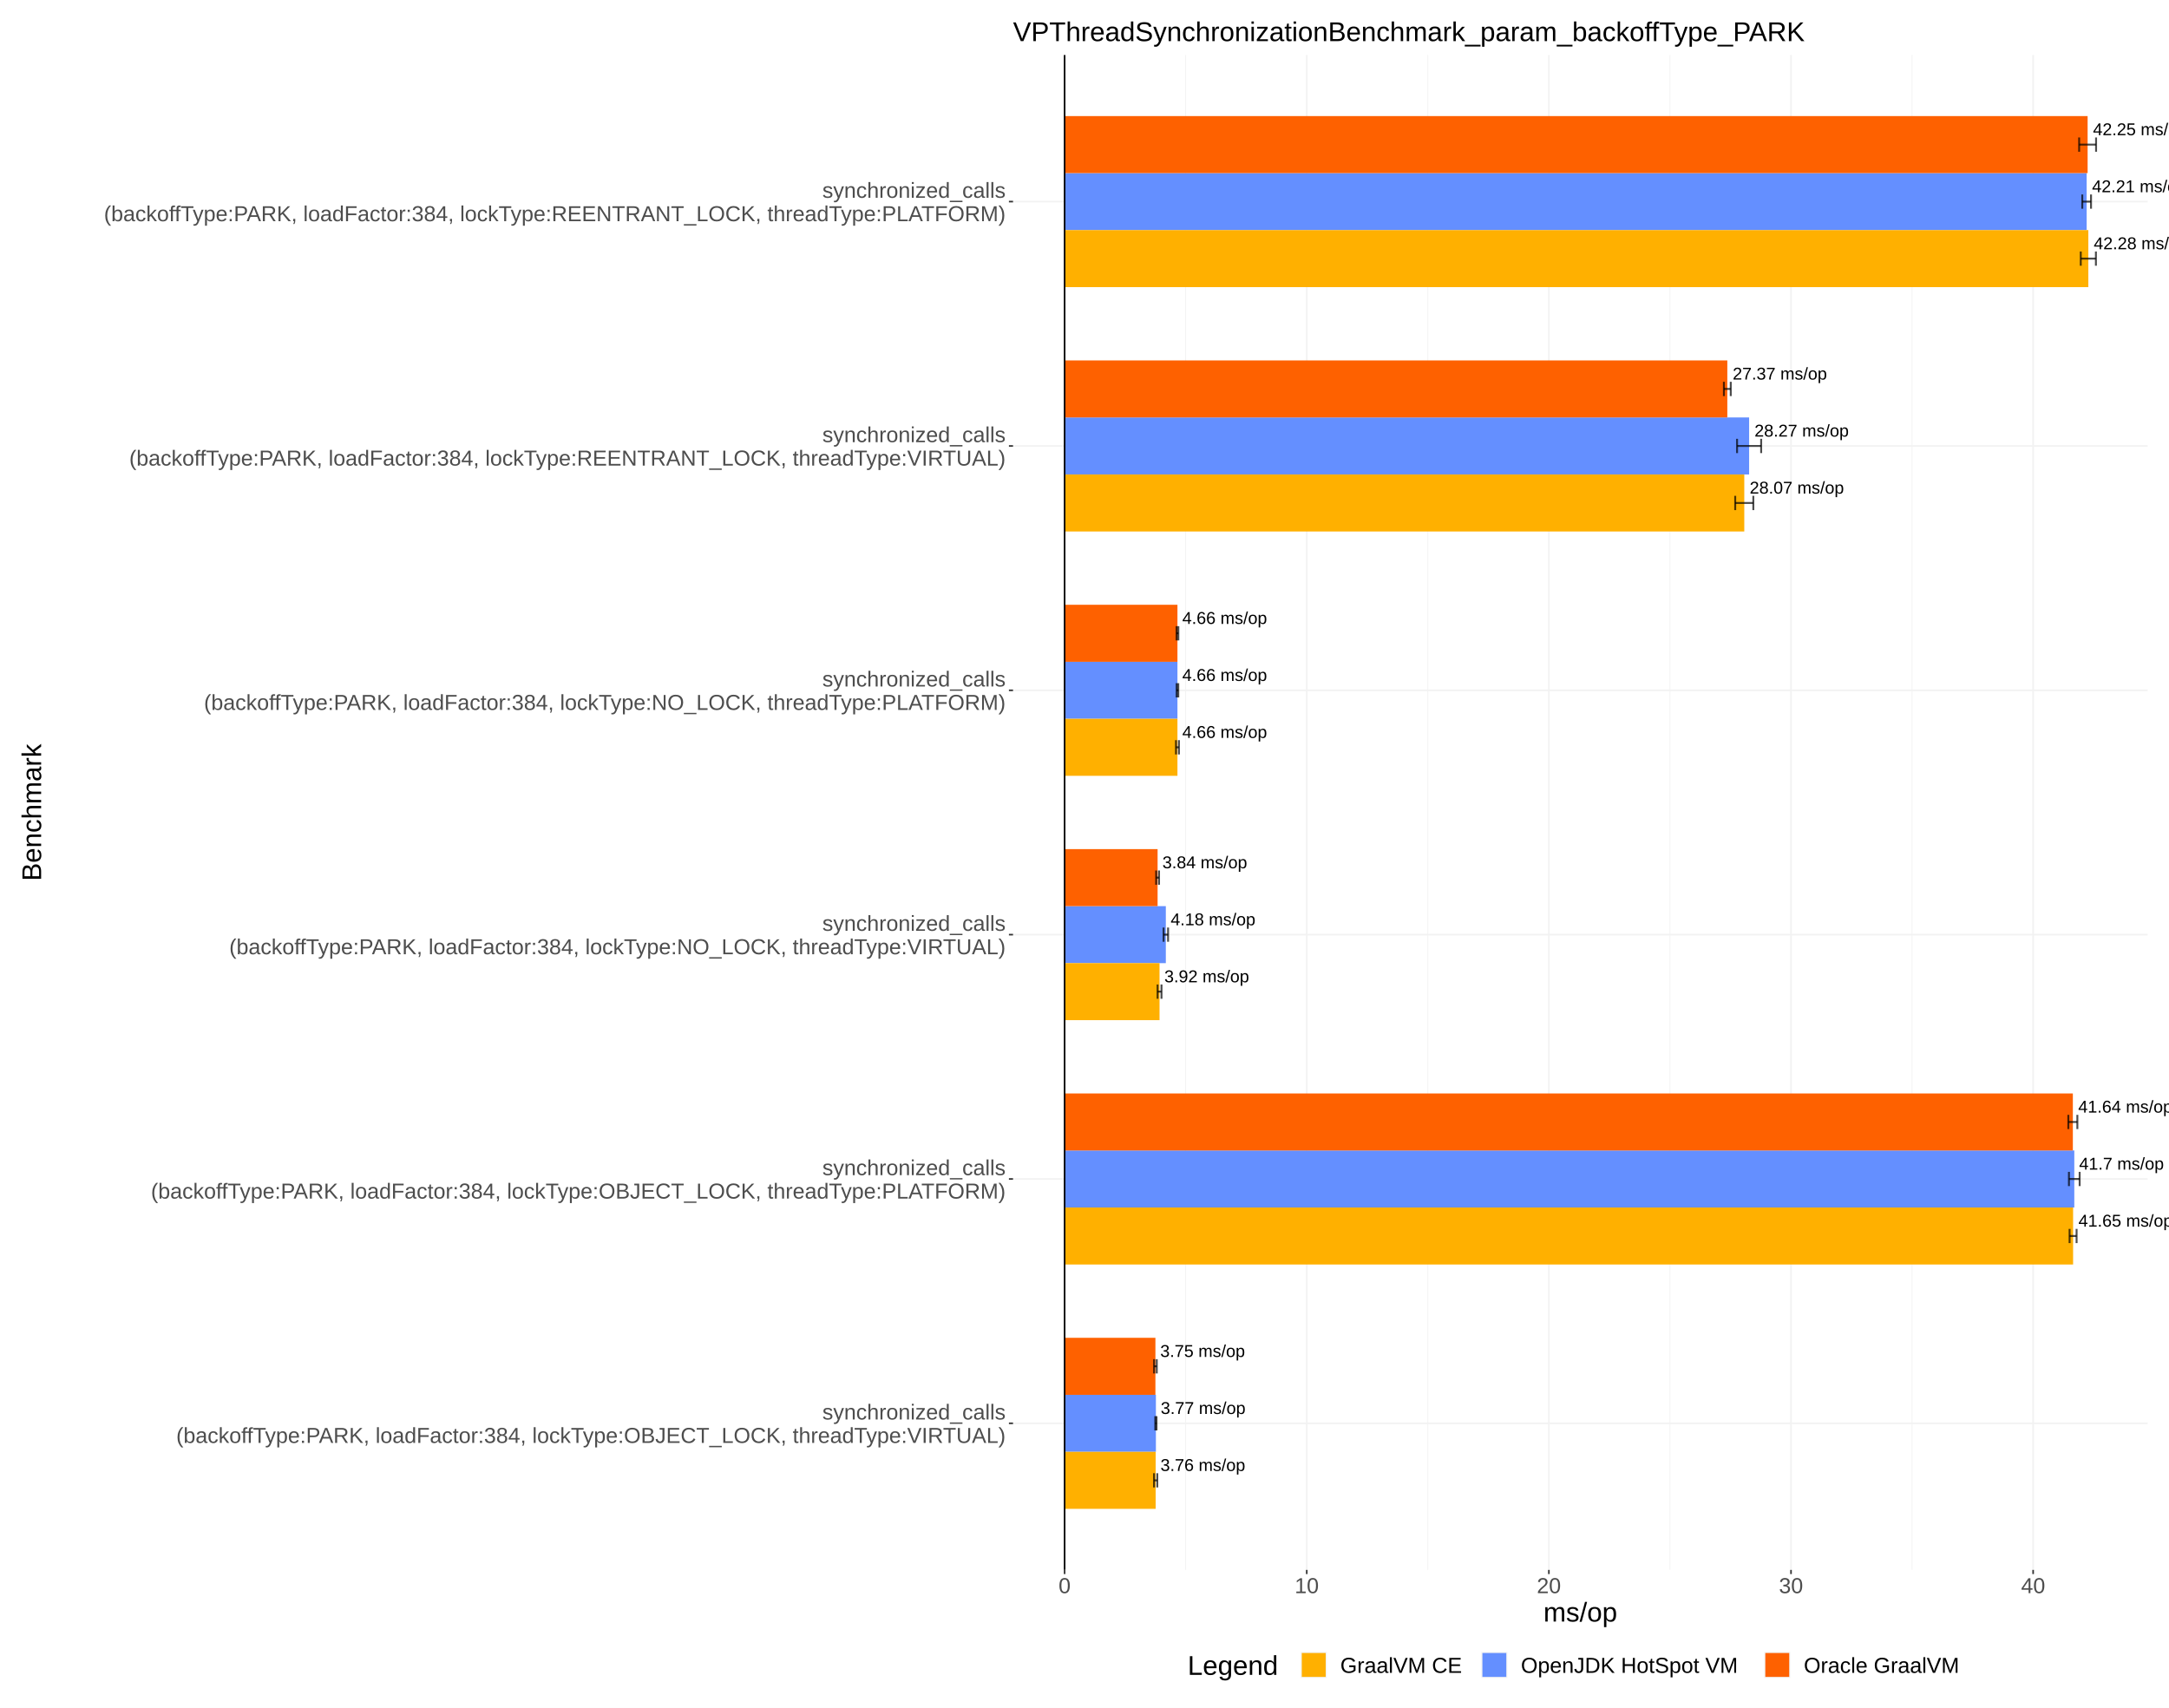
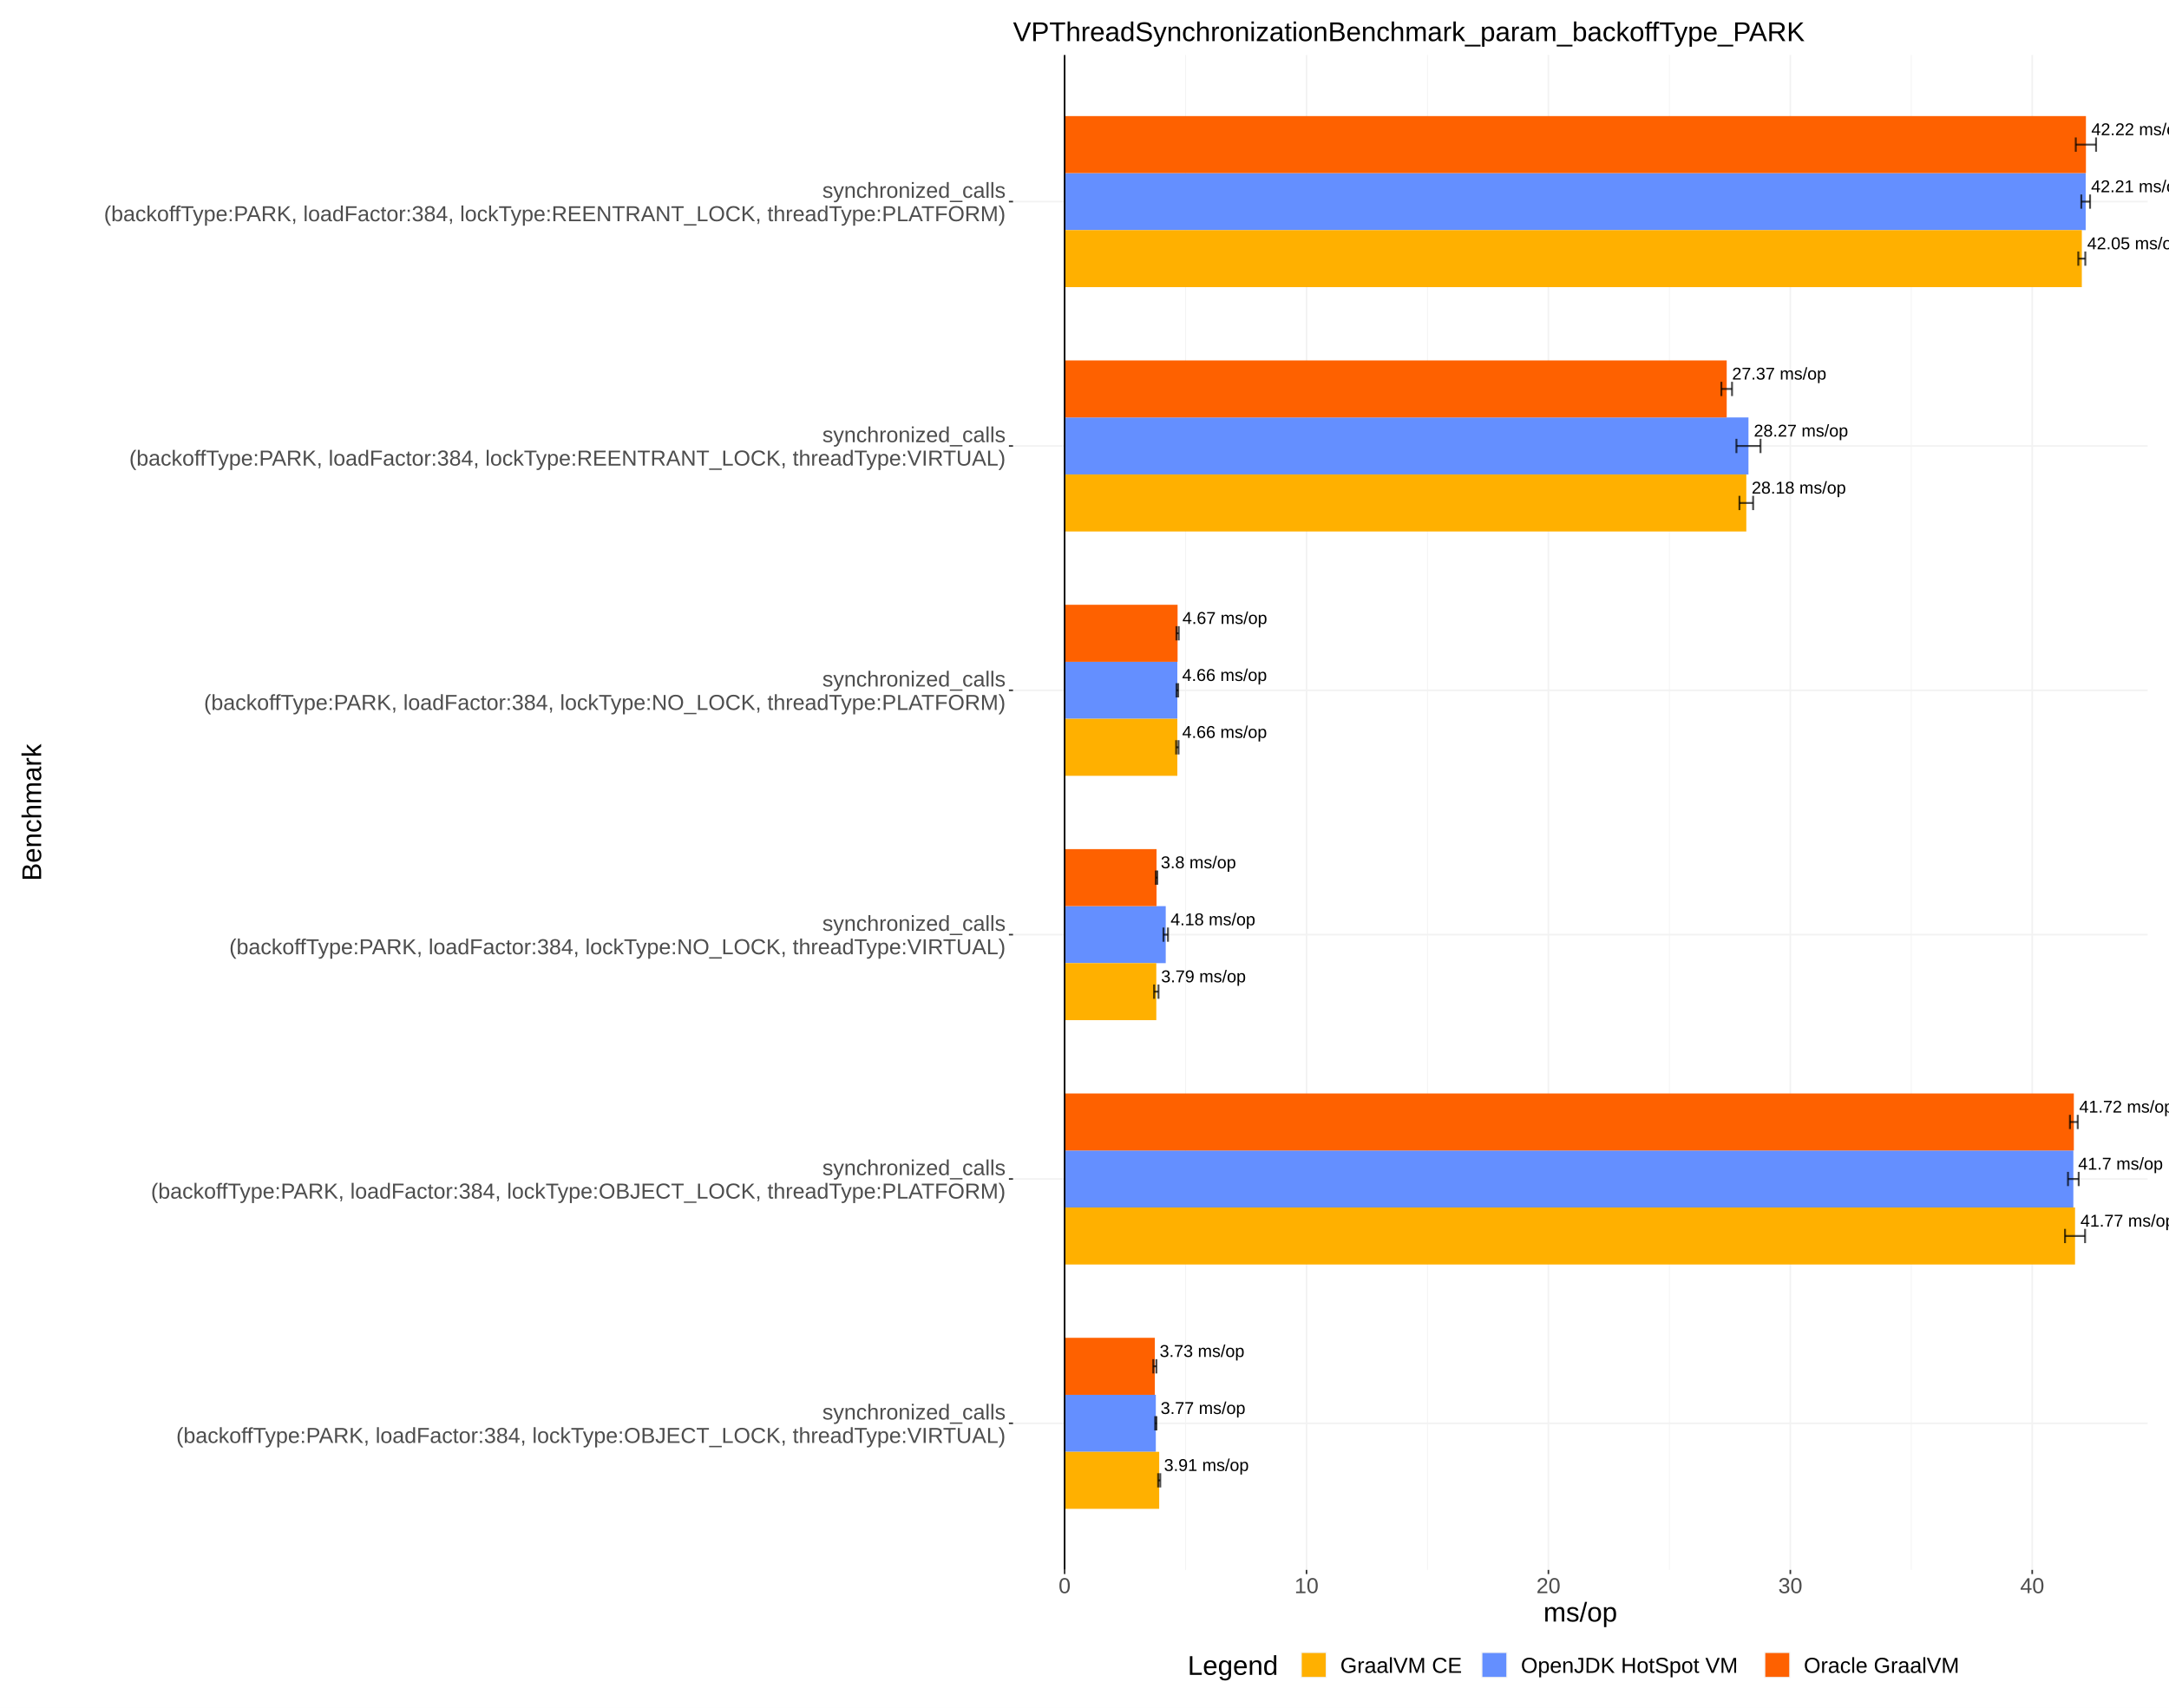
<svg xmlns="http://www.w3.org/2000/svg" class="svglite" width="1440.00pt" height="1133.86pt" viewBox="0 0 1440.00 1133.86">
  <defs>
    <style type="text/css">
    .svglite line, .svglite polyline, .svglite polygon, .svglite path, .svglite rect, .svglite circle {
      fill: none;
      stroke: #000000;
      stroke-linecap: round;
      stroke-linejoin: round;
      stroke-miterlimit: 10.00;
    }
    .svglite text {
      white-space: pre;
    }
  </style>
  </defs>
  <rect width="100%" height="100%" style="stroke: none; fill: #FFFFFF;" />
  <defs>
    <clipPath id="cpMC4wMHwxNDQwLjAwfDAuMDB8MTEzMy44Ng==">
      <rect x="0.00" y="0.00" width="1440.00" height="1133.86" />
    </clipPath>
  </defs>
  <g clip-path="url(#cpMC4wMHwxNDQwLjAwfDAuMDB8MTEzMy44Ng==)">
    <rect x="0.00" y="0.00" width="1440.00" height="1133.86" style="stroke-width: 1.07; stroke: #FFFFFF; fill: #FFFFFF;" />
    <rect x="672.56" y="36.52" width="753.27" height="1005.94" style="stroke-width: 1.07; stroke: none;" />
-     <polyline points="787.17,1042.46 787.17,36.52 " style="stroke-width: 0.53; stroke: #F2F2F2; stroke-linecap: butt;" />
-     <polyline points="947.92,1042.46 947.92,36.52 " style="stroke-width: 0.53; stroke: #F2F2F2; stroke-linecap: butt;" />
-     <polyline points="1108.67,1042.46 1108.67,36.52 " style="stroke-width: 0.53; stroke: #F2F2F2; stroke-linecap: butt;" />
-     <polyline points="1269.43,1042.46 1269.43,36.52 " style="stroke-width: 0.53; stroke: #F2F2F2; stroke-linecap: butt;" />
+     <polyline points="787.10,1042.46 787.10,36.52 " style="stroke-width: 0.53; stroke: #F2F2F2; stroke-linecap: butt;" />
+     <polyline points="947.70,1042.46 947.70,36.52 " style="stroke-width: 0.53; stroke: #F2F2F2; stroke-linecap: butt;" />
+     <polyline points="1108.30,1042.46 1108.30,36.52 " style="stroke-width: 0.53; stroke: #F2F2F2; stroke-linecap: butt;" />
+     <polyline points="1268.89,1042.46 1268.89,36.52 " style="stroke-width: 0.53; stroke: #F2F2F2; stroke-linecap: butt;" />
    <polyline points="672.56,945.11 1425.83,945.11 " style="stroke-width: 1.07; stroke: #F2F2F2; stroke-linecap: butt;" />
    <polyline points="672.56,782.86 1425.83,782.86 " style="stroke-width: 1.07; stroke: #F2F2F2; stroke-linecap: butt;" />
    <polyline points="672.56,620.62 1425.83,620.62 " style="stroke-width: 1.07; stroke: #F2F2F2; stroke-linecap: butt;" />
    <polyline points="672.56,458.37 1425.83,458.37 " style="stroke-width: 1.07; stroke: #F2F2F2; stroke-linecap: butt;" />
    <polyline points="672.56,296.12 1425.83,296.12 " style="stroke-width: 1.07; stroke: #F2F2F2; stroke-linecap: butt;" />
    <polyline points="672.56,133.87 1425.83,133.87 " style="stroke-width: 1.07; stroke: #F2F2F2; stroke-linecap: butt;" />
    <polyline points="706.80,1042.46 706.80,36.52 " style="stroke-width: 1.07; stroke: #F2F2F2; stroke-linecap: butt;" />
-     <polyline points="867.55,1042.46 867.55,36.52 " style="stroke-width: 1.07; stroke: #F2F2F2; stroke-linecap: butt;" />
-     <polyline points="1028.30,1042.46 1028.30,36.52 " style="stroke-width: 1.07; stroke: #F2F2F2; stroke-linecap: butt;" />
-     <polyline points="1189.05,1042.46 1189.05,36.52 " style="stroke-width: 1.07; stroke: #F2F2F2; stroke-linecap: butt;" />
-     <polyline points="1349.80,1042.46 1349.80,36.52 " style="stroke-width: 1.07; stroke: #F2F2F2; stroke-linecap: butt;" />
-     <rect x="706.80" y="926.18" width="60.60" height="37.86" style="stroke-width: 1.07; stroke: none; stroke-linecap: butt; stroke-linejoin: miter; fill: #648FFF;" />
-     <rect x="706.80" y="964.04" width="60.44" height="37.86" style="stroke-width: 1.07; stroke: none; stroke-linecap: butt; stroke-linejoin: miter; fill: #FFB000;" />
-     <rect x="706.80" y="888.33" width="60.28" height="37.86" style="stroke-width: 1.07; stroke: none; stroke-linecap: butt; stroke-linejoin: miter; fill: #FE6100;" />
-     <rect x="706.80" y="763.93" width="670.33" height="37.86" style="stroke-width: 1.07; stroke: none; stroke-linecap: butt; stroke-linejoin: miter; fill: #648FFF;" />
-     <rect x="706.80" y="801.79" width="669.53" height="37.86" style="stroke-width: 1.07; stroke: none; stroke-linecap: butt; stroke-linejoin: miter; fill: #FFB000;" />
-     <rect x="706.80" y="726.08" width="669.37" height="37.86" style="stroke-width: 1.07; stroke: none; stroke-linecap: butt; stroke-linejoin: miter; fill: #FE6100;" />
-     <rect x="706.80" y="601.69" width="67.19" height="37.86" style="stroke-width: 1.07; stroke: none; stroke-linecap: butt; stroke-linejoin: miter; fill: #648FFF;" />
-     <rect x="706.80" y="639.54" width="63.01" height="37.86" style="stroke-width: 1.07; stroke: none; stroke-linecap: butt; stroke-linejoin: miter; fill: #FFB000;" />
-     <rect x="706.80" y="563.83" width="61.73" height="37.86" style="stroke-width: 1.07; stroke: none; stroke-linecap: butt; stroke-linejoin: miter; fill: #FE6100;" />
-     <rect x="706.80" y="439.44" width="74.91" height="37.86" style="stroke-width: 1.07; stroke: none; stroke-linecap: butt; stroke-linejoin: miter; fill: #648FFF;" />
-     <rect x="706.80" y="477.30" width="74.91" height="37.86" style="stroke-width: 1.07; stroke: none; stroke-linecap: butt; stroke-linejoin: miter; fill: #FFB000;" />
-     <rect x="706.80" y="401.58" width="74.91" height="37.86" style="stroke-width: 1.07; stroke: none; stroke-linecap: butt; stroke-linejoin: miter; fill: #FE6100;" />
-     <rect x="706.80" y="277.19" width="454.44" height="37.86" style="stroke-width: 1.07; stroke: none; stroke-linecap: butt; stroke-linejoin: miter; fill: #648FFF;" />
-     <rect x="706.80" y="315.05" width="451.23" height="37.86" style="stroke-width: 1.07; stroke: none; stroke-linecap: butt; stroke-linejoin: miter; fill: #FFB000;" />
-     <rect x="706.80" y="239.33" width="439.97" height="37.86" style="stroke-width: 1.07; stroke: none; stroke-linecap: butt; stroke-linejoin: miter; fill: #FE6100;" />
-     <rect x="706.80" y="114.94" width="678.53" height="37.86" style="stroke-width: 1.07; stroke: none; stroke-linecap: butt; stroke-linejoin: miter; fill: #648FFF;" />
-     <rect x="706.80" y="152.80" width="679.65" height="37.86" style="stroke-width: 1.07; stroke: none; stroke-linecap: butt; stroke-linejoin: miter; fill: #FFB000;" />
-     <rect x="706.80" y="77.08" width="679.17" height="37.86" style="stroke-width: 1.07; stroke: none; stroke-linecap: butt; stroke-linejoin: miter; fill: #FE6100;" />
-     <text x="770.60" y="938.89" style="font-size: 11.38px; font-family: &quot;Liberation Sans&quot;;" textLength="63.96px" lengthAdjust="spacingAndGlyphs">3.77 ms/op</text>
-     <text x="770.44" y="976.75" style="font-size: 11.38px; font-family: &quot;Liberation Sans&quot;;" textLength="63.96px" lengthAdjust="spacingAndGlyphs">3.76 ms/op</text>
-     <text x="770.28" y="901.03" style="font-size: 11.38px; font-family: &quot;Liberation Sans&quot;;" textLength="63.96px" lengthAdjust="spacingAndGlyphs">3.75 ms/op</text>
-     <text x="1380.33" y="776.64" style="font-size: 11.38px; font-family: &quot;Liberation Sans&quot;;" textLength="63.96px" lengthAdjust="spacingAndGlyphs">41.7 ms/op</text>
-     <text x="1379.88" y="814.50" style="font-size: 11.38px; font-family: &quot;Liberation Sans&quot;;" textLength="71.19px" lengthAdjust="spacingAndGlyphs">41.65 ms/op</text>
-     <text x="1379.72" y="738.79" style="font-size: 11.38px; font-family: &quot;Liberation Sans&quot;;" textLength="71.19px" lengthAdjust="spacingAndGlyphs">41.64 ms/op</text>
-     <text x="777.19" y="614.39" style="font-size: 11.38px; font-family: &quot;Liberation Sans&quot;;" textLength="63.96px" lengthAdjust="spacingAndGlyphs">4.18 ms/op</text>
-     <text x="773.01" y="652.25" style="font-size: 11.38px; font-family: &quot;Liberation Sans&quot;;" textLength="63.96px" lengthAdjust="spacingAndGlyphs">3.92 ms/op</text>
-     <text x="771.72" y="576.54" style="font-size: 11.38px; font-family: &quot;Liberation Sans&quot;;" textLength="63.96px" lengthAdjust="spacingAndGlyphs">3.84 ms/op</text>
-     <text x="784.91" y="452.15" style="font-size: 11.38px; font-family: &quot;Liberation Sans&quot;;" textLength="63.96px" lengthAdjust="spacingAndGlyphs">4.66 ms/op</text>
-     <text x="784.91" y="490.00" style="font-size: 11.38px; font-family: &quot;Liberation Sans&quot;;" textLength="63.96px" lengthAdjust="spacingAndGlyphs">4.66 ms/op</text>
-     <text x="784.91" y="414.29" style="font-size: 11.38px; font-family: &quot;Liberation Sans&quot;;" textLength="63.96px" lengthAdjust="spacingAndGlyphs">4.66 ms/op</text>
-     <text x="1164.80" y="289.90" style="font-size: 11.38px; font-family: &quot;Liberation Sans&quot;;" textLength="71.19px" lengthAdjust="spacingAndGlyphs">28.27 ms/op</text>
-     <text x="1161.59" y="327.76" style="font-size: 11.38px; font-family: &quot;Liberation Sans&quot;;" textLength="71.19px" lengthAdjust="spacingAndGlyphs">28.07 ms/op</text>
-     <text x="1150.33" y="252.04" style="font-size: 11.38px; font-family: &quot;Liberation Sans&quot;;" textLength="71.19px" lengthAdjust="spacingAndGlyphs">27.37 ms/op</text>
-     <text x="1388.89" y="127.65" style="font-size: 11.38px; font-family: &quot;Liberation Sans&quot;;" textLength="71.19px" lengthAdjust="spacingAndGlyphs">42.21 ms/op</text>
-     <text x="1390.01" y="165.51" style="font-size: 11.38px; font-family: &quot;Liberation Sans&quot;;" textLength="71.19px" lengthAdjust="spacingAndGlyphs">42.28 ms/op</text>
-     <text x="1389.53" y="89.79" style="font-size: 11.38px; font-family: &quot;Liberation Sans&quot;;" textLength="71.19px" lengthAdjust="spacingAndGlyphs">42.25 ms/op</text>
-     <polyline points="767.81,949.84 767.81,940.38 " style="stroke-width: 1.28; stroke: #000000; stroke-opacity: 0.70; stroke-linecap: butt;" />
-     <polyline points="767.81,945.11 766.99,945.11 " style="stroke-width: 1.28; stroke: #000000; stroke-opacity: 0.70; stroke-linecap: butt;" />
-     <polyline points="766.99,949.84 766.99,940.38 " style="stroke-width: 1.28; stroke: #000000; stroke-opacity: 0.70; stroke-linecap: butt;" />
-     <polyline points="768.32,987.70 768.32,978.24 " style="stroke-width: 1.28; stroke: #000000; stroke-opacity: 0.70; stroke-linecap: butt;" />
-     <polyline points="768.32,982.97 766.16,982.97 " style="stroke-width: 1.28; stroke: #000000; stroke-opacity: 0.70; stroke-linecap: butt;" />
-     <polyline points="766.16,987.70 766.16,978.24 " style="stroke-width: 1.28; stroke: #000000; stroke-opacity: 0.70; stroke-linecap: butt;" />
-     <polyline points="767.97,911.99 767.97,902.52 " style="stroke-width: 1.28; stroke: #000000; stroke-opacity: 0.70; stroke-linecap: butt;" />
-     <polyline points="767.97,907.25 766.19,907.25 " style="stroke-width: 1.28; stroke: #000000; stroke-opacity: 0.70; stroke-linecap: butt;" />
-     <polyline points="766.19,911.99 766.19,902.52 " style="stroke-width: 1.28; stroke: #000000; stroke-opacity: 0.70; stroke-linecap: butt;" />
-     <polyline points="1380.68,787.60 1380.68,778.13 " style="stroke-width: 1.28; stroke: #000000; stroke-opacity: 0.70; stroke-linecap: butt;" />
-     <polyline points="1380.68,782.86 1373.57,782.86 " style="stroke-width: 1.28; stroke: #000000; stroke-opacity: 0.70; stroke-linecap: butt;" />
-     <polyline points="1373.57,787.60 1373.57,778.13 " style="stroke-width: 1.28; stroke: #000000; stroke-opacity: 0.70; stroke-linecap: butt;" />
-     <polyline points="1378.65,825.45 1378.65,815.99 " style="stroke-width: 1.28; stroke: #000000; stroke-opacity: 0.70; stroke-linecap: butt;" />
-     <polyline points="1378.65,820.72 1374.00,820.72 " style="stroke-width: 1.28; stroke: #000000; stroke-opacity: 0.70; stroke-linecap: butt;" />
-     <polyline points="1374.00,825.45 1374.00,815.99 " style="stroke-width: 1.28; stroke: #000000; stroke-opacity: 0.70; stroke-linecap: butt;" />
-     <polyline points="1379.16,749.74 1379.16,740.27 " style="stroke-width: 1.28; stroke: #000000; stroke-opacity: 0.70; stroke-linecap: butt;" />
-     <polyline points="1379.16,745.01 1373.17,745.01 " style="stroke-width: 1.28; stroke: #000000; stroke-opacity: 0.70; stroke-linecap: butt;" />
-     <polyline points="1373.17,749.74 1373.17,740.27 " style="stroke-width: 1.28; stroke: #000000; stroke-opacity: 0.70; stroke-linecap: butt;" />
-     <polyline points="775.49,625.35 775.49,615.88 " style="stroke-width: 1.28; stroke: #000000; stroke-opacity: 0.70; stroke-linecap: butt;" />
-     <polyline points="775.49,620.62 772.50,620.62 " style="stroke-width: 1.28; stroke: #000000; stroke-opacity: 0.70; stroke-linecap: butt;" />
-     <polyline points="772.50,625.35 772.50,615.88 " style="stroke-width: 1.28; stroke: #000000; stroke-opacity: 0.70; stroke-linecap: butt;" />
-     <polyline points="771.12,663.21 771.12,653.74 " style="stroke-width: 1.28; stroke: #000000; stroke-opacity: 0.70; stroke-linecap: butt;" />
-     <polyline points="771.12,658.47 768.51,658.47 " style="stroke-width: 1.28; stroke: #000000; stroke-opacity: 0.70; stroke-linecap: butt;" />
-     <polyline points="768.51,663.21 768.51,653.74 " style="stroke-width: 1.28; stroke: #000000; stroke-opacity: 0.70; stroke-linecap: butt;" />
-     <polyline points="769.48,587.49 769.48,578.03 " style="stroke-width: 1.28; stroke: #000000; stroke-opacity: 0.70; stroke-linecap: butt;" />
-     <polyline points="769.48,582.76 767.57,582.76 " style="stroke-width: 1.28; stroke: #000000; stroke-opacity: 0.70; stroke-linecap: butt;" />
-     <polyline points="767.57,587.49 767.57,578.03 " style="stroke-width: 1.28; stroke: #000000; stroke-opacity: 0.70; stroke-linecap: butt;" />
-     <polyline points="782.25,463.10 782.25,453.64 " style="stroke-width: 1.28; stroke: #000000; stroke-opacity: 0.70; stroke-linecap: butt;" />
-     <polyline points="782.25,458.37 781.16,458.37 " style="stroke-width: 1.28; stroke: #000000; stroke-opacity: 0.70; stroke-linecap: butt;" />
-     <polyline points="781.16,463.10 781.16,453.64 " style="stroke-width: 1.28; stroke: #000000; stroke-opacity: 0.70; stroke-linecap: butt;" />
-     <polyline points="782.69,500.96 782.69,491.49 " style="stroke-width: 1.28; stroke: #000000; stroke-opacity: 0.70; stroke-linecap: butt;" />
-     <polyline points="782.69,496.23 780.73,496.23 " style="stroke-width: 1.28; stroke: #000000; stroke-opacity: 0.70; stroke-linecap: butt;" />
-     <polyline points="780.73,500.96 780.73,491.49 " style="stroke-width: 1.28; stroke: #000000; stroke-opacity: 0.70; stroke-linecap: butt;" />
-     <polyline points="782.30,425.24 782.30,415.78 " style="stroke-width: 1.28; stroke: #000000; stroke-opacity: 0.70; stroke-linecap: butt;" />
-     <polyline points="782.30,420.51 781.12,420.51 " style="stroke-width: 1.28; stroke: #000000; stroke-opacity: 0.70; stroke-linecap: butt;" />
-     <polyline points="781.12,425.24 781.12,415.78 " style="stroke-width: 1.28; stroke: #000000; stroke-opacity: 0.70; stroke-linecap: butt;" />
-     <polyline points="1169.24,300.85 1169.24,291.39 " style="stroke-width: 1.28; stroke: #000000; stroke-opacity: 0.70; stroke-linecap: butt;" />
-     <polyline points="1169.24,296.12 1153.24,296.12 " style="stroke-width: 1.28; stroke: #000000; stroke-opacity: 0.70; stroke-linecap: butt;" />
-     <polyline points="1153.24,300.85 1153.24,291.39 " style="stroke-width: 1.28; stroke: #000000; stroke-opacity: 0.70; stroke-linecap: butt;" />
-     <polyline points="1164.04,338.71 1164.04,329.24 " style="stroke-width: 1.28; stroke: #000000; stroke-opacity: 0.70; stroke-linecap: butt;" />
-     <polyline points="1164.04,333.98 1152.01,333.98 " style="stroke-width: 1.28; stroke: #000000; stroke-opacity: 0.70; stroke-linecap: butt;" />
-     <polyline points="1152.01,338.71 1152.01,329.24 " style="stroke-width: 1.28; stroke: #000000; stroke-opacity: 0.70; stroke-linecap: butt;" />
-     <polyline points="1149.05,262.99 1149.05,253.53 " style="stroke-width: 1.28; stroke: #000000; stroke-opacity: 0.70; stroke-linecap: butt;" />
-     <polyline points="1149.05,258.26 1144.50,258.26 " style="stroke-width: 1.28; stroke: #000000; stroke-opacity: 0.70; stroke-linecap: butt;" />
-     <polyline points="1144.50,262.99 1144.50,253.53 " style="stroke-width: 1.28; stroke: #000000; stroke-opacity: 0.70; stroke-linecap: butt;" />
-     <polyline points="1388.23,138.60 1388.23,129.14 " style="stroke-width: 1.28; stroke: #000000; stroke-opacity: 0.70; stroke-linecap: butt;" />
-     <polyline points="1388.23,133.87 1382.42,133.87 " style="stroke-width: 1.28; stroke: #000000; stroke-opacity: 0.70; stroke-linecap: butt;" />
-     <polyline points="1382.42,138.60 1382.42,129.14 " style="stroke-width: 1.28; stroke: #000000; stroke-opacity: 0.70; stroke-linecap: butt;" />
-     <polyline points="1391.48,176.46 1391.48,167.00 " style="stroke-width: 1.28; stroke: #000000; stroke-opacity: 0.70; stroke-linecap: butt;" />
-     <polyline points="1391.48,171.73 1381.42,171.73 " style="stroke-width: 1.28; stroke: #000000; stroke-opacity: 0.70; stroke-linecap: butt;" />
-     <polyline points="1381.42,176.46 1381.42,167.00 " style="stroke-width: 1.28; stroke: #000000; stroke-opacity: 0.70; stroke-linecap: butt;" />
+     <polyline points="867.40,1042.46 867.40,36.52 " style="stroke-width: 1.07; stroke: #F2F2F2; stroke-linecap: butt;" />
+     <polyline points="1028.00,1042.46 1028.00,36.52 " style="stroke-width: 1.07; stroke: #F2F2F2; stroke-linecap: butt;" />
+     <polyline points="1188.60,1042.46 1188.60,36.52 " style="stroke-width: 1.07; stroke: #F2F2F2; stroke-linecap: butt;" />
+     <polyline points="1349.19,1042.46 1349.19,36.52 " style="stroke-width: 1.07; stroke: #F2F2F2; stroke-linecap: butt;" />
+     <rect x="706.80" y="926.18" width="60.55" height="37.86" style="stroke-width: 1.07; stroke: none; stroke-linecap: butt; stroke-linejoin: miter; fill: #648FFF;" />
+     <rect x="706.80" y="964.04" width="62.79" height="37.86" style="stroke-width: 1.07; stroke: none; stroke-linecap: butt; stroke-linejoin: miter; fill: #FFB000;" />
+     <rect x="706.80" y="888.33" width="59.90" height="37.86" style="stroke-width: 1.07; stroke: none; stroke-linecap: butt; stroke-linejoin: miter; fill: #FE6100;" />
+     <rect x="706.80" y="763.93" width="669.70" height="37.86" style="stroke-width: 1.07; stroke: none; stroke-linecap: butt; stroke-linejoin: miter; fill: #648FFF;" />
+     <rect x="706.80" y="801.79" width="670.82" height="37.86" style="stroke-width: 1.07; stroke: none; stroke-linecap: butt; stroke-linejoin: miter; fill: #FFB000;" />
+     <rect x="706.80" y="726.08" width="670.02" height="37.86" style="stroke-width: 1.07; stroke: none; stroke-linecap: butt; stroke-linejoin: miter; fill: #FE6100;" />
+     <rect x="706.80" y="601.69" width="67.13" height="37.86" style="stroke-width: 1.07; stroke: none; stroke-linecap: butt; stroke-linejoin: miter; fill: #648FFF;" />
+     <rect x="706.80" y="639.54" width="60.87" height="37.86" style="stroke-width: 1.07; stroke: none; stroke-linecap: butt; stroke-linejoin: miter; fill: #FFB000;" />
+     <rect x="706.80" y="563.83" width="61.03" height="37.86" style="stroke-width: 1.07; stroke: none; stroke-linecap: butt; stroke-linejoin: miter; fill: #FE6100;" />
+     <rect x="706.80" y="439.44" width="74.84" height="37.86" style="stroke-width: 1.07; stroke: none; stroke-linecap: butt; stroke-linejoin: miter; fill: #648FFF;" />
+     <rect x="706.80" y="477.30" width="74.84" height="37.86" style="stroke-width: 1.07; stroke: none; stroke-linecap: butt; stroke-linejoin: miter; fill: #FFB000;" />
+     <rect x="706.80" y="401.58" width="75.00" height="37.86" style="stroke-width: 1.07; stroke: none; stroke-linecap: butt; stroke-linejoin: miter; fill: #FE6100;" />
+     <rect x="706.80" y="277.19" width="454.01" height="37.86" style="stroke-width: 1.07; stroke: none; stroke-linecap: butt; stroke-linejoin: miter; fill: #648FFF;" />
+     <rect x="706.80" y="315.05" width="452.57" height="37.86" style="stroke-width: 1.07; stroke: none; stroke-linecap: butt; stroke-linejoin: miter; fill: #FFB000;" />
+     <rect x="706.80" y="239.33" width="439.56" height="37.86" style="stroke-width: 1.07; stroke: none; stroke-linecap: butt; stroke-linejoin: miter; fill: #FE6100;" />
+     <rect x="706.80" y="114.94" width="677.89" height="37.86" style="stroke-width: 1.07; stroke: none; stroke-linecap: butt; stroke-linejoin: miter; fill: #648FFF;" />
+     <rect x="706.80" y="152.80" width="675.32" height="37.86" style="stroke-width: 1.07; stroke: none; stroke-linecap: butt; stroke-linejoin: miter; fill: #FFB000;" />
+     <rect x="706.80" y="77.08" width="678.05" height="37.86" style="stroke-width: 1.07; stroke: none; stroke-linecap: butt; stroke-linejoin: miter; fill: #FE6100;" />
+     <text x="770.54" y="938.89" style="font-size: 11.38px; font-family: &quot;Liberation Sans&quot;;" textLength="63.96px" lengthAdjust="spacingAndGlyphs">3.77 ms/op</text>
+     <text x="772.79" y="976.75" style="font-size: 11.38px; font-family: &quot;Liberation Sans&quot;;" textLength="63.96px" lengthAdjust="spacingAndGlyphs">3.91 ms/op</text>
+     <text x="769.90" y="901.03" style="font-size: 11.38px; font-family: &quot;Liberation Sans&quot;;" textLength="63.96px" lengthAdjust="spacingAndGlyphs">3.73 ms/op</text>
+     <text x="1379.69" y="776.64" style="font-size: 11.38px; font-family: &quot;Liberation Sans&quot;;" textLength="63.96px" lengthAdjust="spacingAndGlyphs">41.7 ms/op</text>
+     <text x="1381.18" y="814.50" style="font-size: 11.38px; font-family: &quot;Liberation Sans&quot;;" textLength="71.19px" lengthAdjust="spacingAndGlyphs">41.77 ms/op</text>
+     <text x="1380.38" y="738.79" style="font-size: 11.38px; font-family: &quot;Liberation Sans&quot;;" textLength="71.19px" lengthAdjust="spacingAndGlyphs">41.72 ms/op</text>
+     <text x="777.13" y="614.39" style="font-size: 11.38px; font-family: &quot;Liberation Sans&quot;;" textLength="63.96px" lengthAdjust="spacingAndGlyphs">4.18 ms/op</text>
+     <text x="770.86" y="652.25" style="font-size: 11.38px; font-family: &quot;Liberation Sans&quot;;" textLength="63.96px" lengthAdjust="spacingAndGlyphs">3.79 ms/op</text>
+     <text x="770.66" y="576.54" style="font-size: 11.38px; font-family: &quot;Liberation Sans&quot;;" textLength="56.72px" lengthAdjust="spacingAndGlyphs">3.8 ms/op</text>
+     <text x="784.84" y="452.15" style="font-size: 11.38px; font-family: &quot;Liberation Sans&quot;;" textLength="63.96px" lengthAdjust="spacingAndGlyphs">4.66 ms/op</text>
+     <text x="784.84" y="490.00" style="font-size: 11.38px; font-family: &quot;Liberation Sans&quot;;" textLength="63.96px" lengthAdjust="spacingAndGlyphs">4.66 ms/op</text>
+     <text x="785.00" y="414.29" style="font-size: 11.38px; font-family: &quot;Liberation Sans&quot;;" textLength="63.96px" lengthAdjust="spacingAndGlyphs">4.67 ms/op</text>
+     <text x="1164.37" y="289.90" style="font-size: 11.38px; font-family: &quot;Liberation Sans&quot;;" textLength="71.19px" lengthAdjust="spacingAndGlyphs">28.27 ms/op</text>
+     <text x="1162.93" y="327.76" style="font-size: 11.38px; font-family: &quot;Liberation Sans&quot;;" textLength="71.19px" lengthAdjust="spacingAndGlyphs">28.18 ms/op</text>
+     <text x="1149.92" y="252.04" style="font-size: 11.38px; font-family: &quot;Liberation Sans&quot;;" textLength="71.19px" lengthAdjust="spacingAndGlyphs">27.37 ms/op</text>
+     <text x="1388.25" y="127.65" style="font-size: 11.38px; font-family: &quot;Liberation Sans&quot;;" textLength="71.19px" lengthAdjust="spacingAndGlyphs">42.21 ms/op</text>
+     <text x="1385.68" y="165.51" style="font-size: 11.38px; font-family: &quot;Liberation Sans&quot;;" textLength="71.19px" lengthAdjust="spacingAndGlyphs">42.05 ms/op</text>
+     <text x="1388.41" y="89.79" style="font-size: 11.38px; font-family: &quot;Liberation Sans&quot;;" textLength="71.19px" lengthAdjust="spacingAndGlyphs">42.22 ms/op</text>
+     <polyline points="767.76,949.84 767.76,940.38 " style="stroke-width: 1.28; stroke: #000000; stroke-opacity: 0.70; stroke-linecap: butt;" />
+     <polyline points="767.76,945.11 766.93,945.11 " style="stroke-width: 1.28; stroke: #000000; stroke-opacity: 0.70; stroke-linecap: butt;" />
+     <polyline points="766.93,949.84 766.93,940.38 " style="stroke-width: 1.28; stroke: #000000; stroke-opacity: 0.70; stroke-linecap: butt;" />
+     <polyline points="770.29,987.70 770.29,978.24 " style="stroke-width: 1.28; stroke: #000000; stroke-opacity: 0.70; stroke-linecap: butt;" />
+     <polyline points="770.29,982.97 768.89,982.97 " style="stroke-width: 1.28; stroke: #000000; stroke-opacity: 0.70; stroke-linecap: butt;" />
+     <polyline points="768.89,987.70 768.89,978.24 " style="stroke-width: 1.28; stroke: #000000; stroke-opacity: 0.70; stroke-linecap: butt;" />
+     <polyline points="767.73,911.99 767.73,902.52 " style="stroke-width: 1.28; stroke: #000000; stroke-opacity: 0.70; stroke-linecap: butt;" />
+     <polyline points="767.73,907.25 765.68,907.25 " style="stroke-width: 1.28; stroke: #000000; stroke-opacity: 0.70; stroke-linecap: butt;" />
+     <polyline points="765.68,911.99 765.68,902.52 " style="stroke-width: 1.28; stroke: #000000; stroke-opacity: 0.70; stroke-linecap: butt;" />
+     <polyline points="1380.05,787.60 1380.05,778.13 " style="stroke-width: 1.28; stroke: #000000; stroke-opacity: 0.70; stroke-linecap: butt;" />
+     <polyline points="1380.05,782.86 1372.94,782.86 " style="stroke-width: 1.28; stroke: #000000; stroke-opacity: 0.70; stroke-linecap: butt;" />
+     <polyline points="1372.94,787.60 1372.94,778.13 " style="stroke-width: 1.28; stroke: #000000; stroke-opacity: 0.70; stroke-linecap: butt;" />
+     <polyline points="1384.28,825.45 1384.28,815.99 " style="stroke-width: 1.28; stroke: #000000; stroke-opacity: 0.70; stroke-linecap: butt;" />
+     <polyline points="1384.28,820.72 1370.96,820.72 " style="stroke-width: 1.28; stroke: #000000; stroke-opacity: 0.70; stroke-linecap: butt;" />
+     <polyline points="1370.96,825.45 1370.96,815.99 " style="stroke-width: 1.28; stroke: #000000; stroke-opacity: 0.70; stroke-linecap: butt;" />
+     <polyline points="1379.41,749.74 1379.41,740.27 " style="stroke-width: 1.28; stroke: #000000; stroke-opacity: 0.70; stroke-linecap: butt;" />
+     <polyline points="1379.41,745.01 1374.23,745.01 " style="stroke-width: 1.28; stroke: #000000; stroke-opacity: 0.70; stroke-linecap: butt;" />
+     <polyline points="1374.23,749.74 1374.23,740.27 " style="stroke-width: 1.28; stroke: #000000; stroke-opacity: 0.70; stroke-linecap: butt;" />
+     <polyline points="775.42,625.35 775.42,615.88 " style="stroke-width: 1.28; stroke: #000000; stroke-opacity: 0.70; stroke-linecap: butt;" />
+     <polyline points="775.42,620.62 772.44,620.62 " style="stroke-width: 1.28; stroke: #000000; stroke-opacity: 0.70; stroke-linecap: butt;" />
+     <polyline points="772.44,625.35 772.44,615.88 " style="stroke-width: 1.28; stroke: #000000; stroke-opacity: 0.70; stroke-linecap: butt;" />
+     <polyline points="769.12,663.21 769.12,653.74 " style="stroke-width: 1.28; stroke: #000000; stroke-opacity: 0.70; stroke-linecap: butt;" />
+     <polyline points="769.12,658.47 766.21,658.47 " style="stroke-width: 1.28; stroke: #000000; stroke-opacity: 0.70; stroke-linecap: butt;" />
+     <polyline points="766.21,663.21 766.21,653.74 " style="stroke-width: 1.28; stroke: #000000; stroke-opacity: 0.70; stroke-linecap: butt;" />
+     <polyline points="768.33,587.49 768.33,578.03 " style="stroke-width: 1.28; stroke: #000000; stroke-opacity: 0.70; stroke-linecap: butt;" />
+     <polyline points="768.33,582.76 767.32,582.76 " style="stroke-width: 1.28; stroke: #000000; stroke-opacity: 0.70; stroke-linecap: butt;" />
+     <polyline points="767.32,587.49 767.32,578.03 " style="stroke-width: 1.28; stroke: #000000; stroke-opacity: 0.70; stroke-linecap: butt;" />
+     <polyline points="782.18,463.10 782.18,453.64 " style="stroke-width: 1.28; stroke: #000000; stroke-opacity: 0.70; stroke-linecap: butt;" />
+     <polyline points="782.18,458.37 781.09,458.37 " style="stroke-width: 1.28; stroke: #000000; stroke-opacity: 0.70; stroke-linecap: butt;" />
+     <polyline points="781.09,463.10 781.09,453.64 " style="stroke-width: 1.28; stroke: #000000; stroke-opacity: 0.70; stroke-linecap: butt;" />
+     <polyline points="782.42,500.96 782.42,491.49 " style="stroke-width: 1.28; stroke: #000000; stroke-opacity: 0.70; stroke-linecap: butt;" />
+     <polyline points="782.42,496.23 780.85,496.23 " style="stroke-width: 1.28; stroke: #000000; stroke-opacity: 0.70; stroke-linecap: butt;" />
+     <polyline points="780.85,500.96 780.85,491.49 " style="stroke-width: 1.28; stroke: #000000; stroke-opacity: 0.70; stroke-linecap: butt;" />
+     <polyline points="782.56,425.24 782.56,415.78 " style="stroke-width: 1.28; stroke: #000000; stroke-opacity: 0.70; stroke-linecap: butt;" />
+     <polyline points="782.56,420.51 781.04,420.51 " style="stroke-width: 1.28; stroke: #000000; stroke-opacity: 0.70; stroke-linecap: butt;" />
+     <polyline points="781.04,425.24 781.04,415.78 " style="stroke-width: 1.28; stroke: #000000; stroke-opacity: 0.70; stroke-linecap: butt;" />
+     <polyline points="1168.81,300.85 1168.81,291.39 " style="stroke-width: 1.28; stroke: #000000; stroke-opacity: 0.70; stroke-linecap: butt;" />
+     <polyline points="1168.81,296.12 1152.82,296.12 " style="stroke-width: 1.28; stroke: #000000; stroke-opacity: 0.70; stroke-linecap: butt;" />
+     <polyline points="1152.82,300.85 1152.82,291.39 " style="stroke-width: 1.28; stroke: #000000; stroke-opacity: 0.70; stroke-linecap: butt;" />
+     <polyline points="1163.91,338.71 1163.91,329.24 " style="stroke-width: 1.28; stroke: #000000; stroke-opacity: 0.70; stroke-linecap: butt;" />
+     <polyline points="1163.91,333.98 1154.82,333.98 " style="stroke-width: 1.28; stroke: #000000; stroke-opacity: 0.70; stroke-linecap: butt;" />
+     <polyline points="1154.82,338.71 1154.82,329.24 " style="stroke-width: 1.28; stroke: #000000; stroke-opacity: 0.70; stroke-linecap: butt;" />
+     <polyline points="1149.90,262.99 1149.90,253.53 " style="stroke-width: 1.28; stroke: #000000; stroke-opacity: 0.70; stroke-linecap: butt;" />
+     <polyline points="1149.90,258.26 1142.82,258.26 " style="stroke-width: 1.28; stroke: #000000; stroke-opacity: 0.70; stroke-linecap: butt;" />
+     <polyline points="1142.82,262.99 1142.82,253.53 " style="stroke-width: 1.28; stroke: #000000; stroke-opacity: 0.70; stroke-linecap: butt;" />
+     <polyline points="1387.59,138.60 1387.59,129.14 " style="stroke-width: 1.28; stroke: #000000; stroke-opacity: 0.70; stroke-linecap: butt;" />
+     <polyline points="1387.59,133.87 1381.78,133.87 " style="stroke-width: 1.28; stroke: #000000; stroke-opacity: 0.70; stroke-linecap: butt;" />
+     <polyline points="1381.78,138.60 1381.78,129.14 " style="stroke-width: 1.28; stroke: #000000; stroke-opacity: 0.70; stroke-linecap: butt;" />
+     <polyline points="1384.44,176.46 1384.44,167.00 " style="stroke-width: 1.28; stroke: #000000; stroke-opacity: 0.70; stroke-linecap: butt;" />
+     <polyline points="1384.44,171.73 1379.79,171.73 " style="stroke-width: 1.28; stroke: #000000; stroke-opacity: 0.70; stroke-linecap: butt;" />
+     <polyline points="1379.79,176.46 1379.79,167.00 " style="stroke-width: 1.28; stroke: #000000; stroke-opacity: 0.70; stroke-linecap: butt;" />
    <polyline points="1391.59,100.75 1391.59,91.28 " style="stroke-width: 1.28; stroke: #000000; stroke-opacity: 0.70; stroke-linecap: butt;" />
-     <polyline points="1391.59,96.01 1380.35,96.01 " style="stroke-width: 1.28; stroke: #000000; stroke-opacity: 0.70; stroke-linecap: butt;" />
-     <polyline points="1380.35,100.75 1380.35,91.28 " style="stroke-width: 1.28; stroke: #000000; stroke-opacity: 0.70; stroke-linecap: butt;" />
+     <polyline points="1391.59,96.01 1378.11,96.01 " style="stroke-width: 1.28; stroke: #000000; stroke-opacity: 0.70; stroke-linecap: butt;" />
+     <polyline points="1378.11,100.75 1378.11,91.28 " style="stroke-width: 1.28; stroke: #000000; stroke-opacity: 0.70; stroke-linecap: butt;" />
    <line x1="706.80" y1="1042.46" x2="706.80" y2="36.52" style="stroke-width: 1.07; stroke-linecap: butt;" />
    <text x="667.63" y="942.58" text-anchor="end" style="font-size: 14.40px;fill: #4D4D4D; font-family: &quot;Liberation Sans&quot;;" textLength="134.66px" lengthAdjust="spacingAndGlyphs">synchronized_calls</text>
    <text x="667.63" y="958.13" text-anchor="end" style="font-size: 14.40px;fill: #4D4D4D; font-family: &quot;Liberation Sans&quot;;" textLength="584.33px" lengthAdjust="spacingAndGlyphs">(backoffType:PARK, loadFactor:384, lockType:OBJECT_LOCK, threadType:VIRTUAL)</text>
    <text x="667.63" y="780.33" text-anchor="end" style="font-size: 14.40px;fill: #4D4D4D; font-family: &quot;Liberation Sans&quot;;" textLength="134.66px" lengthAdjust="spacingAndGlyphs">synchronized_calls</text>
    <text x="667.63" y="795.88" text-anchor="end" style="font-size: 14.40px;fill: #4D4D4D; font-family: &quot;Liberation Sans&quot;;" textLength="600.67px" lengthAdjust="spacingAndGlyphs">(backoffType:PARK, loadFactor:384, lockType:OBJECT_LOCK, threadType:PLATFORM)</text>
    <text x="667.63" y="618.08" text-anchor="end" style="font-size: 14.40px;fill: #4D4D4D; font-family: &quot;Liberation Sans&quot;;" textLength="134.66px" lengthAdjust="spacingAndGlyphs">synchronized_calls</text>
    <text x="667.63" y="633.64" text-anchor="end" style="font-size: 14.40px;fill: #4D4D4D; font-family: &quot;Liberation Sans&quot;;" textLength="553.04px" lengthAdjust="spacingAndGlyphs">(backoffType:PARK, loadFactor:384, lockType:NO_LOCK, threadType:VIRTUAL)</text>
    <text x="667.63" y="455.84" text-anchor="end" style="font-size: 14.40px;fill: #4D4D4D; font-family: &quot;Liberation Sans&quot;;" textLength="134.66px" lengthAdjust="spacingAndGlyphs">synchronized_calls</text>
    <text x="667.63" y="471.39" text-anchor="end" style="font-size: 14.40px;fill: #4D4D4D; font-family: &quot;Liberation Sans&quot;;" textLength="569.38px" lengthAdjust="spacingAndGlyphs">(backoffType:PARK, loadFactor:384, lockType:NO_LOCK, threadType:PLATFORM)</text>
    <text x="667.63" y="293.59" text-anchor="end" style="font-size: 14.40px;fill: #4D4D4D; font-family: &quot;Liberation Sans&quot;;" textLength="134.66px" lengthAdjust="spacingAndGlyphs">synchronized_calls</text>
    <text x="667.63" y="309.14" text-anchor="end" style="font-size: 14.40px;fill: #4D4D4D; font-family: &quot;Liberation Sans&quot;;" textLength="617.51px" lengthAdjust="spacingAndGlyphs">(backoffType:PARK, loadFactor:384, lockType:REENTRANT_LOCK, threadType:VIRTUAL)</text>
    <text x="667.63" y="131.34" text-anchor="end" style="font-size: 14.40px;fill: #4D4D4D; font-family: &quot;Liberation Sans&quot;;" textLength="134.66px" lengthAdjust="spacingAndGlyphs">synchronized_calls</text>
    <text x="667.63" y="146.89" text-anchor="end" style="font-size: 14.40px;fill: #4D4D4D; font-family: &quot;Liberation Sans&quot;;" textLength="633.84px" lengthAdjust="spacingAndGlyphs">(backoffType:PARK, loadFactor:384, lockType:REENTRANT_LOCK, threadType:PLATFORM)</text>
    <polyline points="669.82,945.11 672.56,945.11 " style="stroke-width: 1.07; stroke: #333333; stroke-linecap: butt;" />
    <polyline points="669.82,782.86 672.56,782.86 " style="stroke-width: 1.07; stroke: #333333; stroke-linecap: butt;" />
    <polyline points="669.82,620.62 672.56,620.62 " style="stroke-width: 1.07; stroke: #333333; stroke-linecap: butt;" />
    <polyline points="669.82,458.37 672.56,458.37 " style="stroke-width: 1.07; stroke: #333333; stroke-linecap: butt;" />
    <polyline points="669.82,296.12 672.56,296.12 " style="stroke-width: 1.07; stroke: #333333; stroke-linecap: butt;" />
    <polyline points="669.82,133.87 672.56,133.87 " style="stroke-width: 1.07; stroke: #333333; stroke-linecap: butt;" />
    <polyline points="706.80,1045.20 706.80,1042.46 " style="stroke-width: 1.07; stroke: #333333; stroke-linecap: butt;" />
-     <polyline points="867.55,1045.20 867.55,1042.46 " style="stroke-width: 1.07; stroke: #333333; stroke-linecap: butt;" />
-     <polyline points="1028.30,1045.20 1028.30,1042.46 " style="stroke-width: 1.07; stroke: #333333; stroke-linecap: butt;" />
-     <polyline points="1189.05,1045.20 1189.05,1042.46 " style="stroke-width: 1.07; stroke: #333333; stroke-linecap: butt;" />
-     <polyline points="1349.80,1045.20 1349.80,1042.46 " style="stroke-width: 1.07; stroke: #333333; stroke-linecap: butt;" />
+     <polyline points="867.40,1045.20 867.40,1042.46 " style="stroke-width: 1.07; stroke: #333333; stroke-linecap: butt;" />
+     <polyline points="1028.00,1045.20 1028.00,1042.46 " style="stroke-width: 1.07; stroke: #333333; stroke-linecap: butt;" />
+     <polyline points="1188.60,1045.20 1188.60,1042.46 " style="stroke-width: 1.07; stroke: #333333; stroke-linecap: butt;" />
+     <polyline points="1349.19,1045.20 1349.19,1042.46 " style="stroke-width: 1.07; stroke: #333333; stroke-linecap: butt;" />
    <text x="706.80" y="1057.88" text-anchor="middle" style="font-size: 14.40px;fill: #4D4D4D; font-family: &quot;Liberation Sans&quot;;" textLength="9.16px" lengthAdjust="spacingAndGlyphs">0</text>
-     <text x="867.55" y="1057.88" text-anchor="middle" style="font-size: 14.40px;fill: #4D4D4D; font-family: &quot;Liberation Sans&quot;;" textLength="18.32px" lengthAdjust="spacingAndGlyphs">10</text>
-     <text x="1028.30" y="1057.88" text-anchor="middle" style="font-size: 14.40px;fill: #4D4D4D; font-family: &quot;Liberation Sans&quot;;" textLength="18.32px" lengthAdjust="spacingAndGlyphs">20</text>
-     <text x="1189.05" y="1057.88" text-anchor="middle" style="font-size: 14.40px;fill: #4D4D4D; font-family: &quot;Liberation Sans&quot;;" textLength="18.32px" lengthAdjust="spacingAndGlyphs">30</text>
-     <text x="1349.80" y="1057.88" text-anchor="middle" style="font-size: 14.40px;fill: #4D4D4D; font-family: &quot;Liberation Sans&quot;;" textLength="18.32px" lengthAdjust="spacingAndGlyphs">40</text>
+     <text x="867.40" y="1057.88" text-anchor="middle" style="font-size: 14.40px;fill: #4D4D4D; font-family: &quot;Liberation Sans&quot;;" textLength="18.32px" lengthAdjust="spacingAndGlyphs">10</text>
+     <text x="1028.00" y="1057.88" text-anchor="middle" style="font-size: 14.40px;fill: #4D4D4D; font-family: &quot;Liberation Sans&quot;;" textLength="18.32px" lengthAdjust="spacingAndGlyphs">20</text>
+     <text x="1188.60" y="1057.88" text-anchor="middle" style="font-size: 14.40px;fill: #4D4D4D; font-family: &quot;Liberation Sans&quot;;" textLength="18.32px" lengthAdjust="spacingAndGlyphs">30</text>
+     <text x="1349.19" y="1057.88" text-anchor="middle" style="font-size: 14.40px;fill: #4D4D4D; font-family: &quot;Liberation Sans&quot;;" textLength="18.32px" lengthAdjust="spacingAndGlyphs">40</text>
    <text x="1049.19" y="1076.74" text-anchor="middle" style="font-size: 18.00px; font-family: &quot;Liberation Sans&quot;;" textLength="55.41px" lengthAdjust="spacingAndGlyphs">ms/op</text>
    <text transform="translate(27.30,539.49) rotate(-90)" text-anchor="middle" style="font-size: 18.00px; font-family: &quot;Liberation Sans&quot;;" textLength="102.52px" lengthAdjust="spacingAndGlyphs">Benchmark</text>
    <rect x="783.00" y="1091.45" width="532.38" height="28.24" style="stroke-width: 1.07; stroke: none; fill: #FFFFFF;" />
    <text x="788.48" y="1112.13" style="font-size: 18.00px; font-family: &quot;Liberation Sans&quot;;" textLength="66.12px" lengthAdjust="spacingAndGlyphs">Legend</text>
    <rect x="863.56" y="1096.93" width="17.28" height="17.28" style="stroke-width: 1.07; stroke: none; fill: #F2F2F2;" />
    <rect x="864.27" y="1097.63" width="15.86" height="15.86" style="stroke-width: 1.07; stroke: none; stroke-linecap: butt; stroke-linejoin: miter; fill: #FFB000;" />
    <rect x="983.46" y="1096.93" width="17.28" height="17.28" style="stroke-width: 1.07; stroke: none; fill: #F2F2F2;" />
    <rect x="984.17" y="1097.63" width="15.86" height="15.86" style="stroke-width: 1.07; stroke: none; stroke-linecap: butt; stroke-linejoin: miter; fill: #648FFF;" />
    <rect x="1171.29" y="1096.93" width="17.28" height="17.28" style="stroke-width: 1.07; stroke: none; fill: #F2F2F2;" />
    <rect x="1172.00" y="1097.63" width="15.86" height="15.86" style="stroke-width: 1.07; stroke: none; stroke-linecap: butt; stroke-linejoin: miter; fill: #FE6100;" />
    <text x="889.81" y="1110.81" style="font-size: 14.40px; font-family: &quot;Liberation Sans&quot;;" textLength="84.69px" lengthAdjust="spacingAndGlyphs">GraalVM CE</text>
    <text x="1009.71" y="1110.81" style="font-size: 14.40px; font-family: &quot;Liberation Sans&quot;;" textLength="152.61px" lengthAdjust="spacingAndGlyphs">OpenJDK HotSpot VM</text>
    <text x="1197.53" y="1110.81" style="font-size: 14.40px; font-family: &quot;Liberation Sans&quot;;" textLength="112.37px" lengthAdjust="spacingAndGlyphs">Oracle GraalVM</text>
    <text x="672.56" y="27.30" style="font-size: 18.00px; font-family: &quot;Liberation Sans&quot;;" textLength="571.73px" lengthAdjust="spacingAndGlyphs">VPThreadSynchronizationBenchmark_param_backoffType_PARK</text>
  </g>
</svg>
